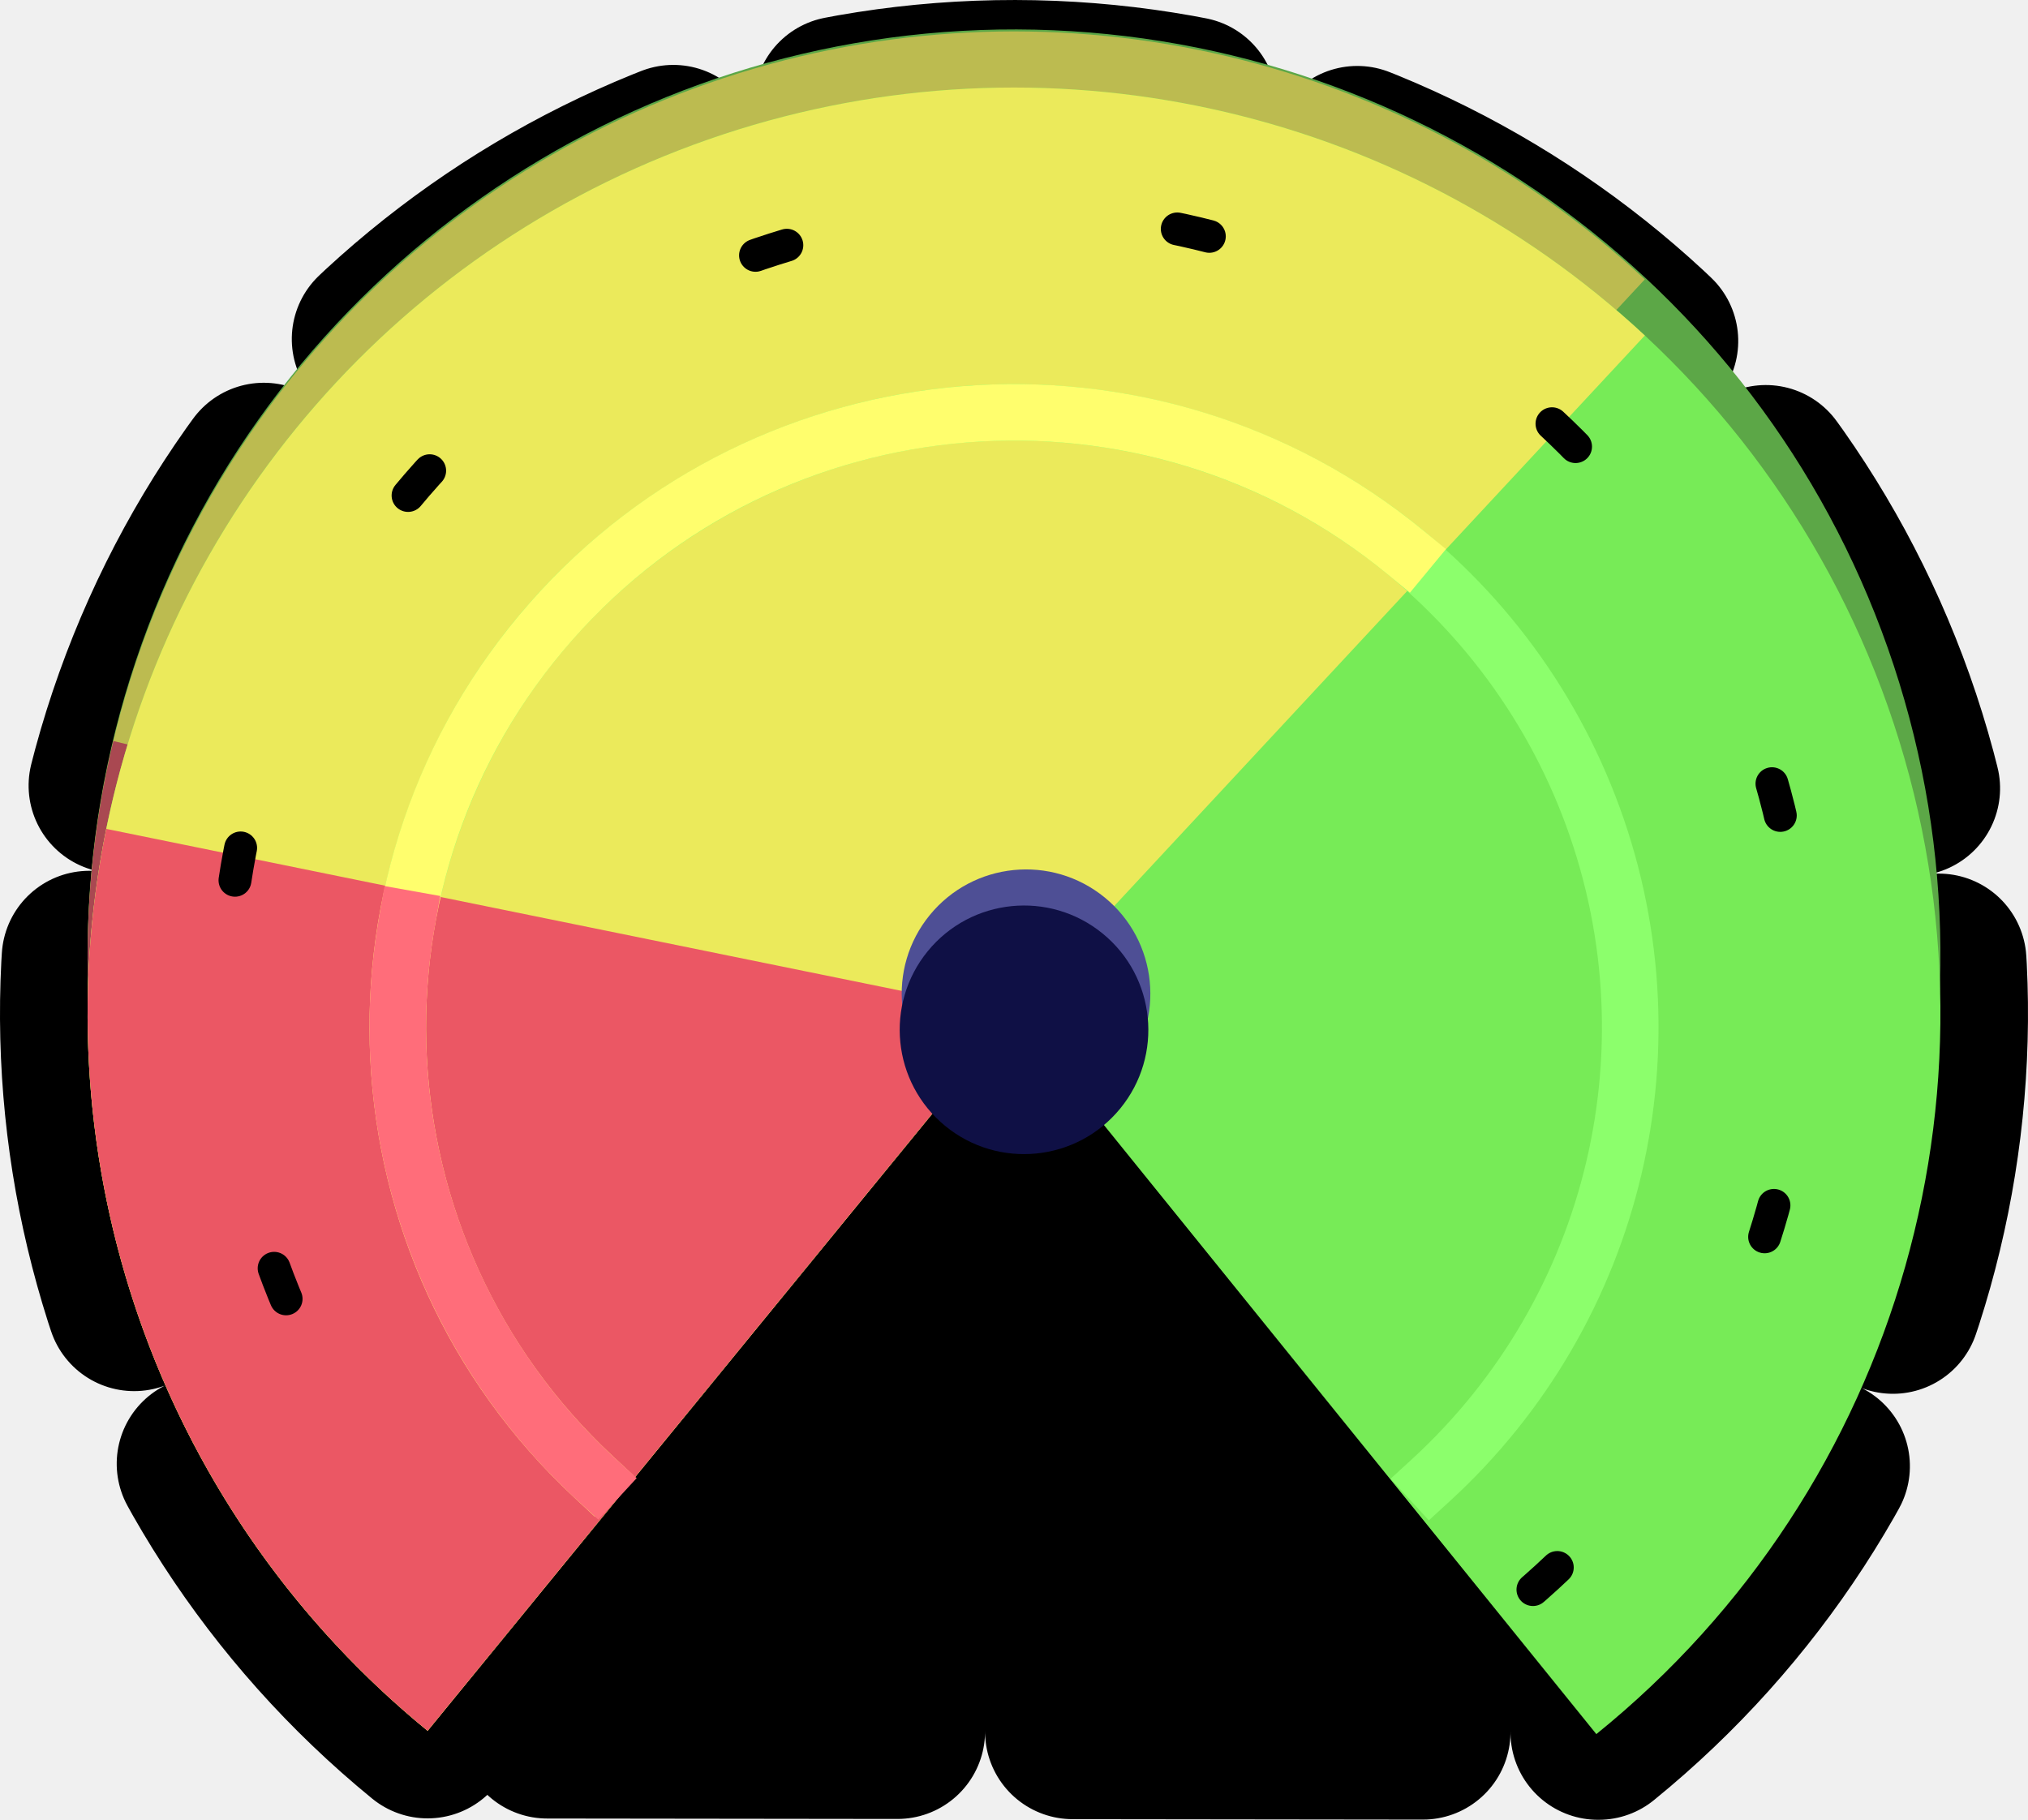
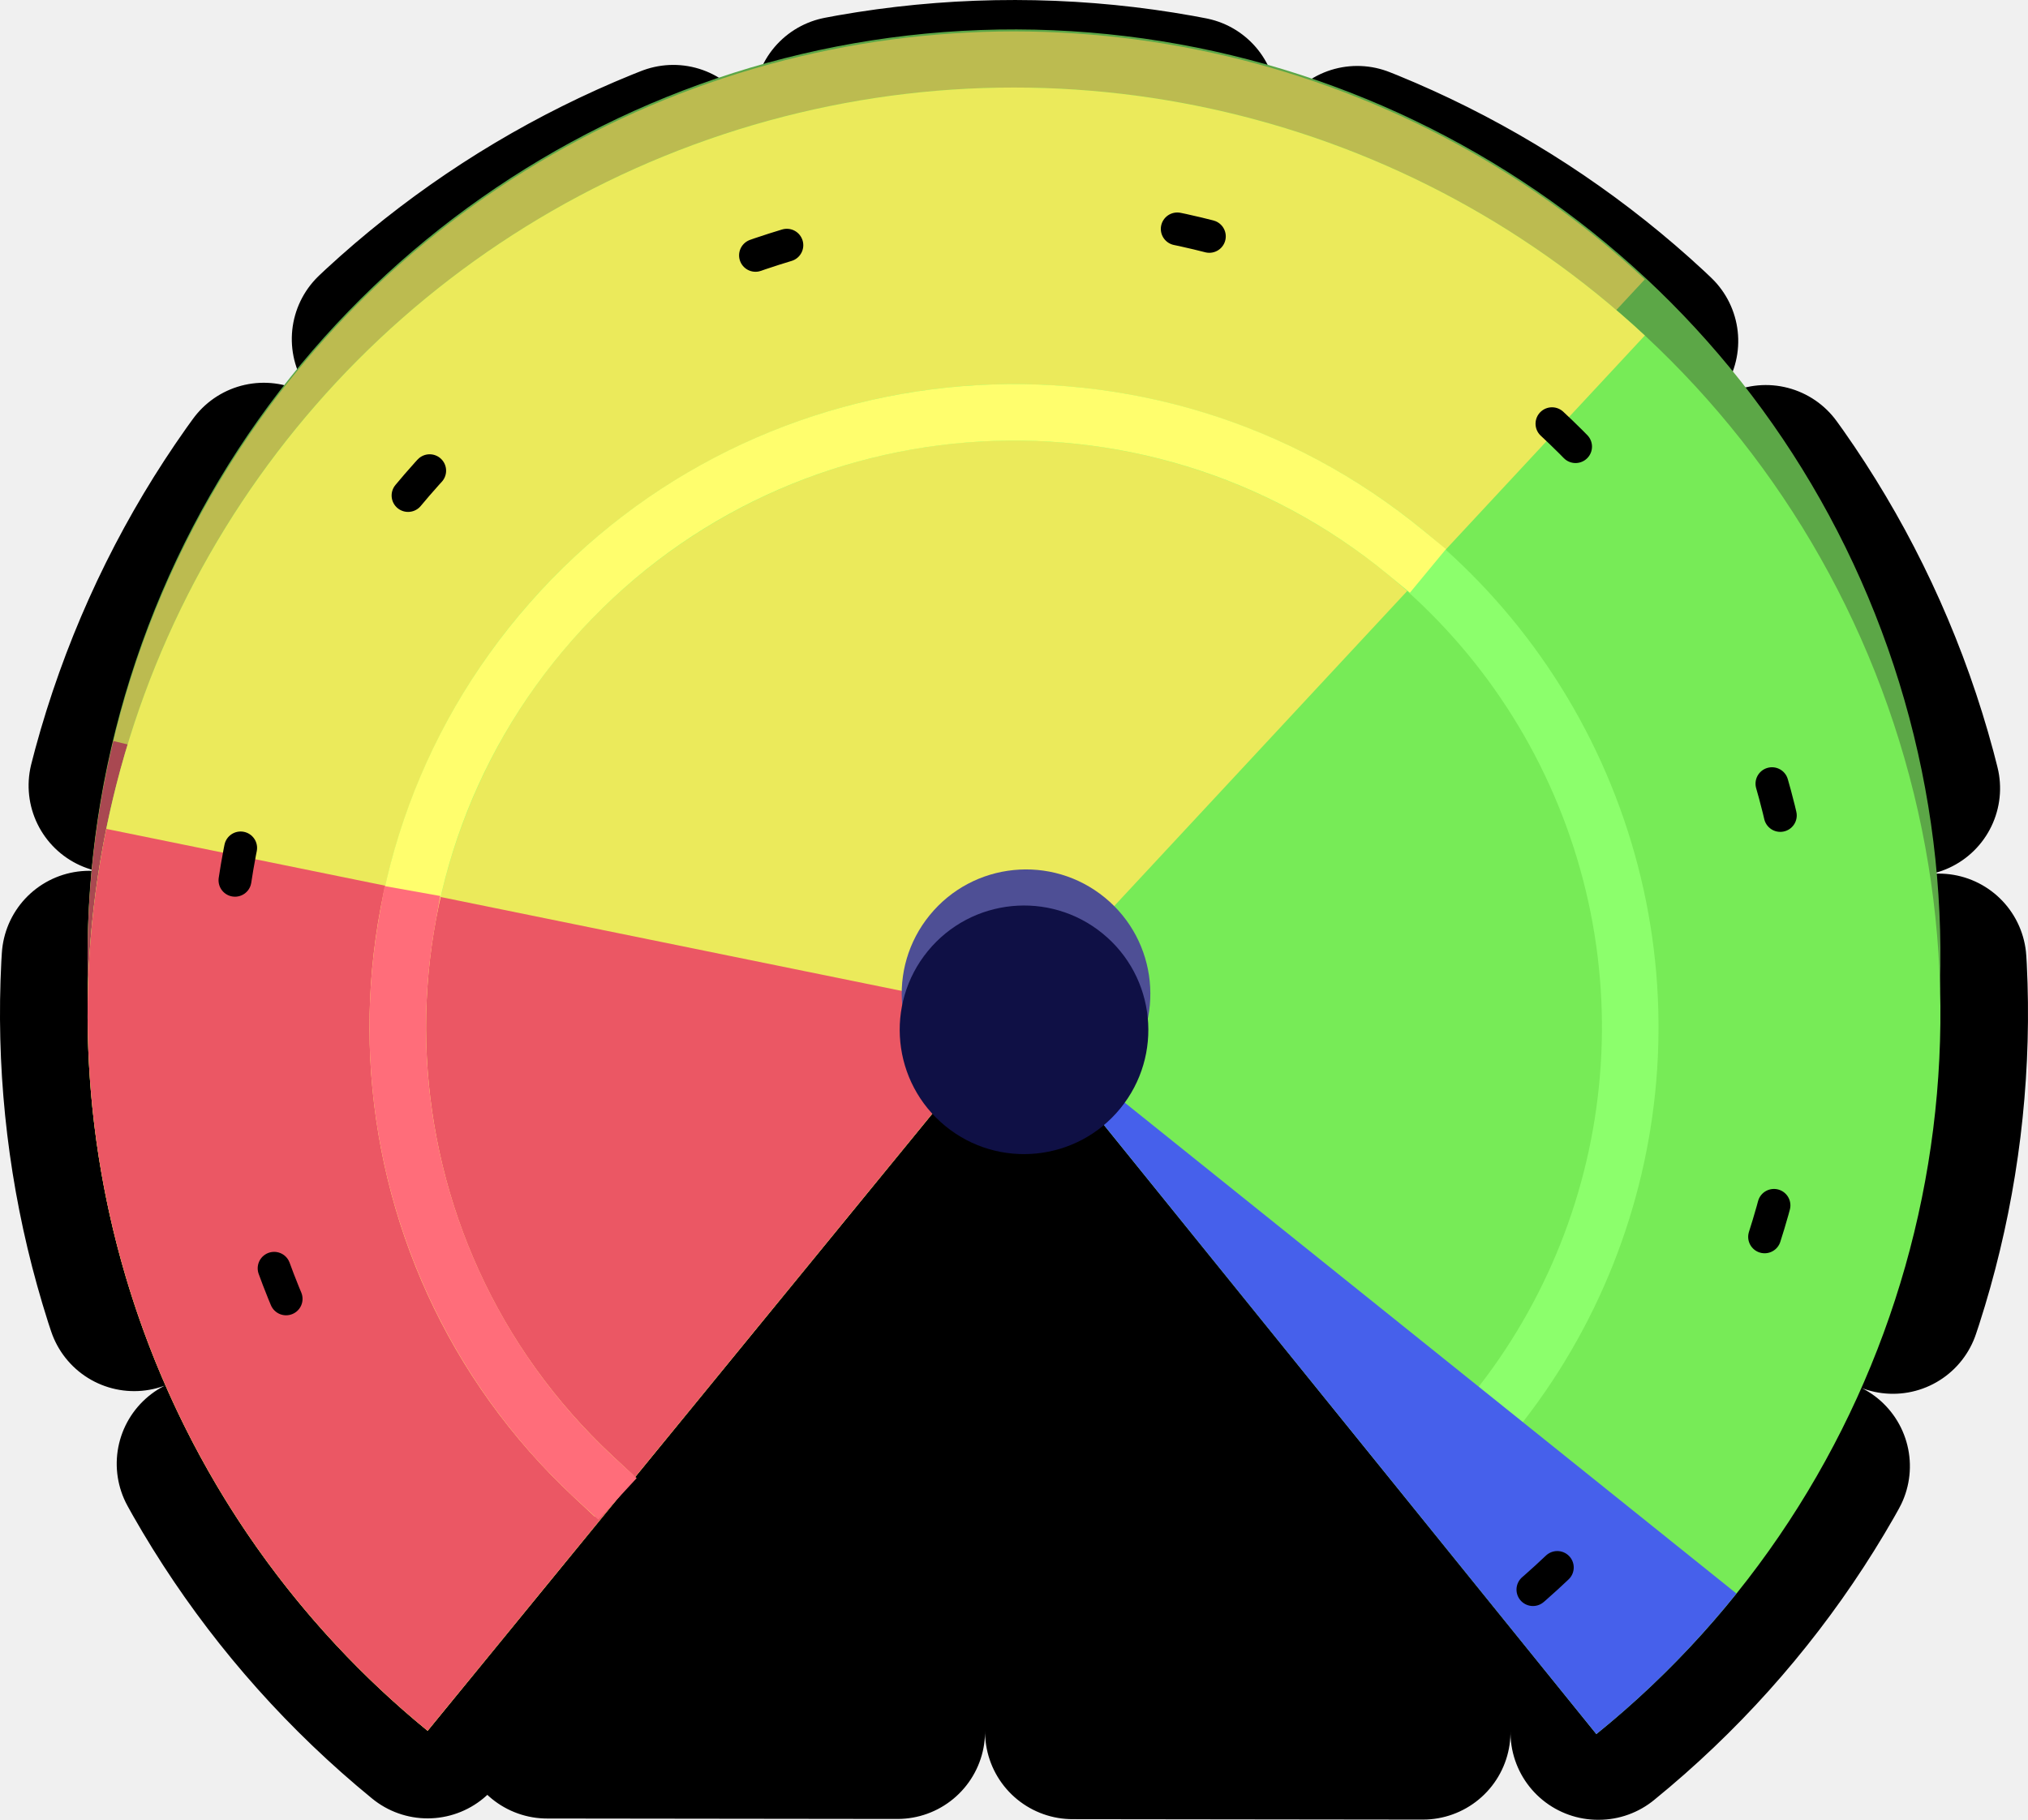
<svg xmlns="http://www.w3.org/2000/svg" width="437.642" height="392.784" viewBox="0 0 437.642 392.784" fill="none" version="1.1" id="svg8" xml:space="preserve">
  <defs id="defs8" />
  <path style="fill:#000000;fill-opacity:1;stroke:#000000;stroke-width:37.795;stroke-linecap:round;stroke-linejoin:round;stroke-dasharray:75.591, 37.795;paint-order:stroke markers fill" id="path8" d="m 230.803,-307.908 a 199.912,199.912 0 0 1 -132.851,188.329 199.912,199.912 0 0 1 -221.982,-61.977 199.912,199.912 0 0 1 -16.079,-229.91 199.912,199.912 0 0 1 211.194,-92.272 z" transform="rotate(129.27)" />
  <path style="fill:#5ca747;fill-opacity:1;stroke:#000000;stroke-width:0;stroke-linecap:round;stroke-linejoin:round;stroke-dasharray:none;stroke-dashoffset:0;paint-order:stroke markers fill" id="path16" d="m 221.088,-299.965 a 199.912,199.912 0 0 1 -133.001,188.382 199.912,199.912 0 0 1 -222.033,-62.277 199.912,199.912 0 0 1 -15.63,-230.071 199.912,199.912 0 0 1 211.57,-91.735 l -40.818,195.701 z" transform="rotate(129.27)" />
  <path style="fill:#bcbb50;fill-opacity:1;stroke:#000000;stroke-width:0;stroke-linecap:round;stroke-linejoin:round;stroke-dasharray:none;stroke-dashoffset:0;paint-order:stroke markers fill" id="path14" d="M 221.423,-300.239 A 199.912,199.912 0 0 1 117.769,-125.027 199.912,199.912 0 0 1 -85.705,-131.509 199.912,199.912 0 0 1 -177.996,-312.964 l 199.507,12.725 z" transform="rotate(129.27)" />
  <path style="fill:#a94851;fill-opacity:1;stroke:#000000;stroke-width:0;stroke-linecap:round;stroke-linejoin:round;stroke-dasharray:none;stroke-dashoffset:0;paint-order:stroke markers fill" id="path15" d="M 221.423,-300.239 A 199.912,199.912 0 0 1 108.341,-120.168 L 21.511,-300.239 Z" transform="rotate(129.27)" />
  <path style="fill:#77eb57;fill-opacity:1;stroke:#000000;stroke-width:0;stroke-linecap:round;stroke-linejoin:round;stroke-dasharray:none;stroke-dashoffset:0;paint-order:stroke markers fill" id="path12" d="m 230.803,-307.908 a 199.912,199.912 0 0 1 -133.001,188.382 199.912,199.912 0 0 1 -222.033,-62.277 199.912,199.912 0 0 1 -15.63,-230.071 199.912,199.912 0 0 1 211.57,-91.735 l -40.818,195.701 z" transform="rotate(129.27)" />
  <path style="fill:#ebea5b;fill-opacity:1;stroke:#000000;stroke-width:0;stroke-linecap:round;stroke-linejoin:round;stroke-dasharray:none;stroke-dashoffset:0;paint-order:stroke markers fill" id="path11" d="m 230.803,-307.908 a 199.912,199.912 0 0 1 -103.654,175.212 199.912,199.912 0 0 1 -203.474,-6.482 199.912,199.912 0 0 1 -92.291,-181.455 l 199.507,12.725 z" transform="rotate(129.27)" />
  <path style="fill:#c8be68;fill-opacity:0;stroke:#8cff6c;stroke-width:12.2;stroke-linecap:square;stroke-linejoin:miter;stroke-dasharray:none;stroke-dashoffset:0;stroke-opacity:1;paint-order:stroke markers fill" id="path17" d="m 165.936,-300.467 a 132.83,132.879 0 0 1 -92.706,117.455 132.83,132.879 0 0 1 -143.186,-43.349 132.83,132.879 0 0 1 -12.045,-149.169 132.83,132.879 0 0 1 134.374,-65.779" transform="matrix(-0.6336837,0.7735922,-0.7747502,-0.6322675,0,0)" />
  <path style="fill:#eb5764;fill-opacity:1;stroke:#000000;stroke-width:0;stroke-linecap:round;stroke-linejoin:round;stroke-dasharray:none;stroke-dashoffset:0;paint-order:stroke markers fill" id="path10" d="M 230.803,-307.908 A 199.912,199.912 0 0 1 123.99,-130.997 L 30.891,-307.908 Z" transform="rotate(129.27)" />
  <path style="fill:#f4e77f;fill-opacity:0;stroke:#fffe6d;stroke-width:12.2;stroke-linecap:square;stroke-linejoin:miter;stroke-dasharray:none;stroke-dashoffset:0;stroke-opacity:1;paint-order:stroke markers fill" id="path18" d="M 165.977,-301.071 A 132.83,132.879 0 0 1 28.784,-176.988 132.83,132.879 0 0 1 -99.396,-310.369" transform="matrix(-0.6336837,0.7735922,-0.7747502,-0.6322675,0,0)" />
+   <path style="fill:#4660eb;fill-opacity:1;stroke:#000000;stroke-width:0;stroke-linecap:round;stroke-linejoin:round;stroke-dasharray:none;stroke-dashoffset:0;paint-order:stroke markers fill" id="path1" d="m 29.081,-507.812 a 199.912,199.912 0 0 1 42.628,4.203 l -40.818,195.701 z" transform="rotate(129.27)" />
  <path style="fill:#ffffff;fill-opacity:0;stroke:#000000;stroke-width:7.095;stroke-linecap:round;stroke-linejoin:round;stroke-dasharray:7.095, 85.14;stroke-dashoffset:100.749;paint-order:stroke markers fill" id="path9" d="M 198.38,-305.79 A 169.826,169.89 0 0 1 85.524,-145.744 169.826,169.89 0 0 1 -103.05,-198.413 169.826,169.89 0 0 1 -116.709,-393.796 169.826,169.89 0 0 1 62.7,-472.211 Z" transform="matrix(-0.6337044,0.7735753,-0.7747671,-0.6322468,0,0)" />
  <path style="fill:#c8be68;fill-opacity:0;stroke:#ff6d7a;stroke-width:12.2;stroke-linecap:square;stroke-linejoin:miter;stroke-dasharray:none;stroke-dashoffset:0;stroke-opacity:1;paint-order:stroke markers fill" id="path19" d="M 166.035,-302.01 A 132.83,132.879 0 0 1 98.055,-193.692" transform="matrix(-0.6336837,0.7735922,-0.7747502,-0.6322675,0,0)" />
  <circle style="fill:#4e4f95;fill-opacity:1;stroke:#000000;stroke-width:0;stroke-linecap:round;stroke-linejoin:round;stroke-dasharray:none;stroke-dashoffset:0;paint-order:stroke markers fill" id="circle13" transform="rotate(129.27)" cx="25.897" cy="-307.179" r="26.828" />
  <circle style="fill:#0f1045;fill-opacity:1;stroke:#000000;stroke-width:0;stroke-linecap:round;stroke-linejoin:round;stroke-dasharray:none;stroke-dashoffset:0;paint-order:stroke markers fill" id="path13" transform="rotate(129.27)" cx="32.201" cy="-311.774" r="26.828" />
</svg>
